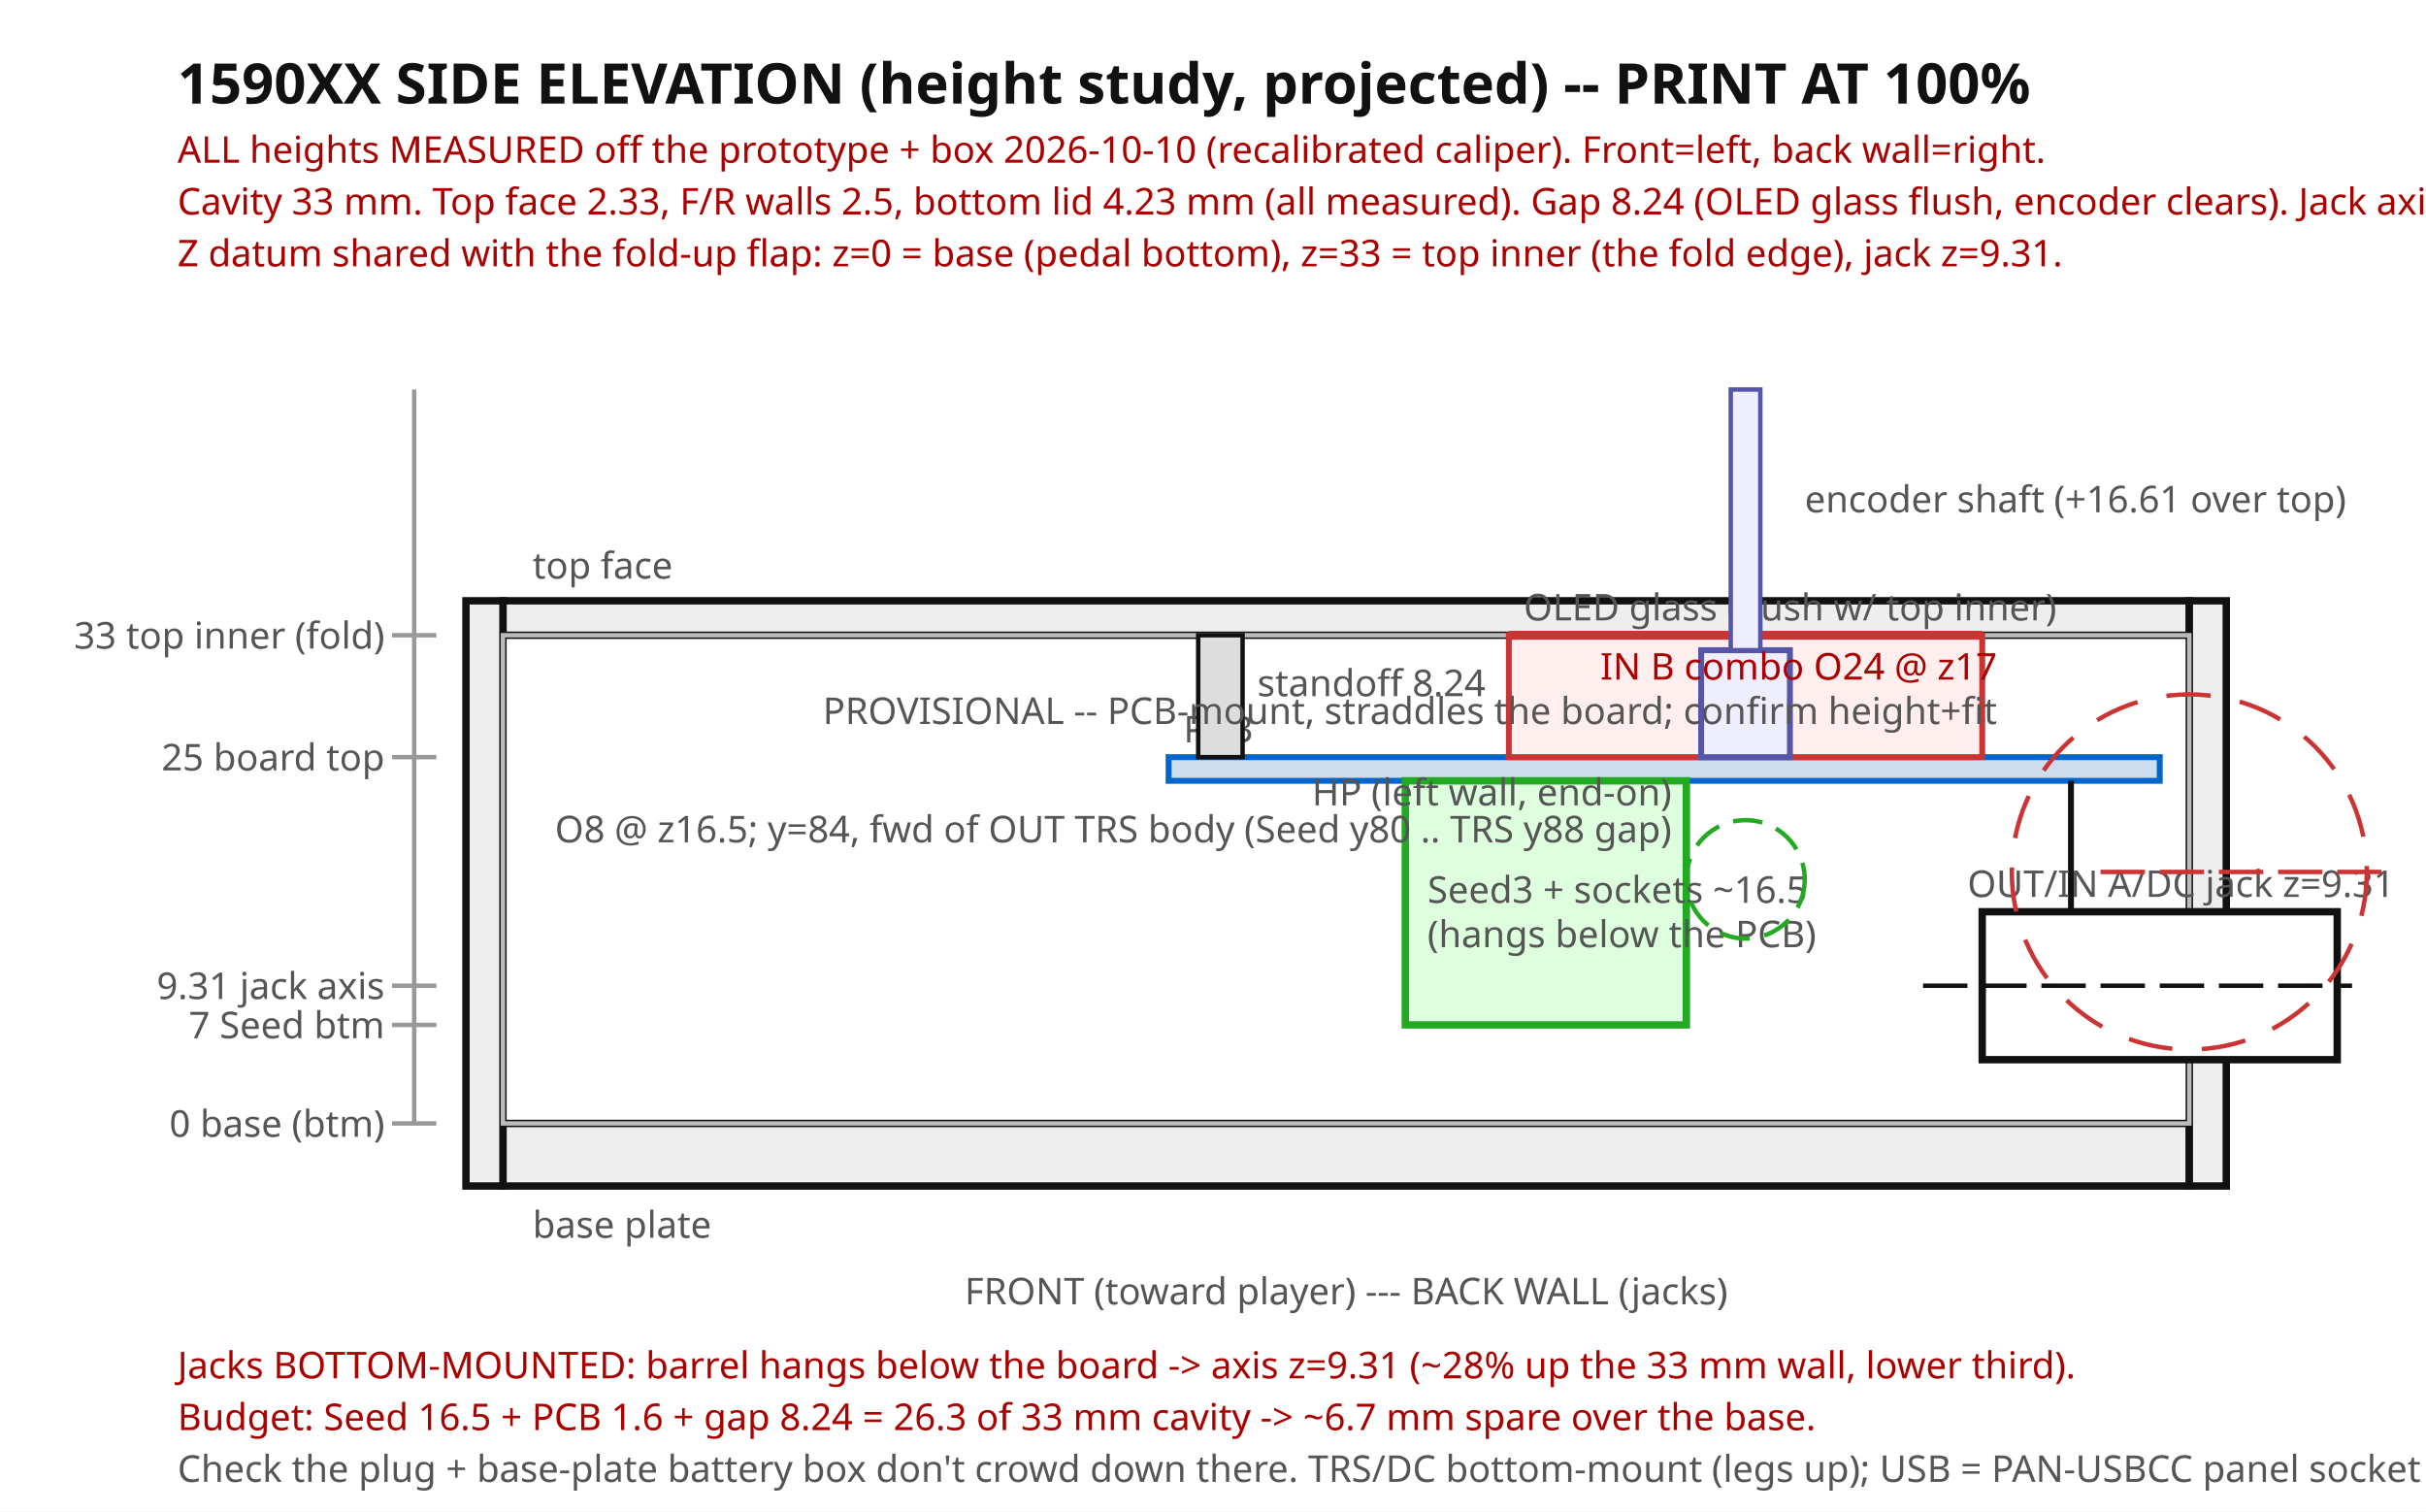
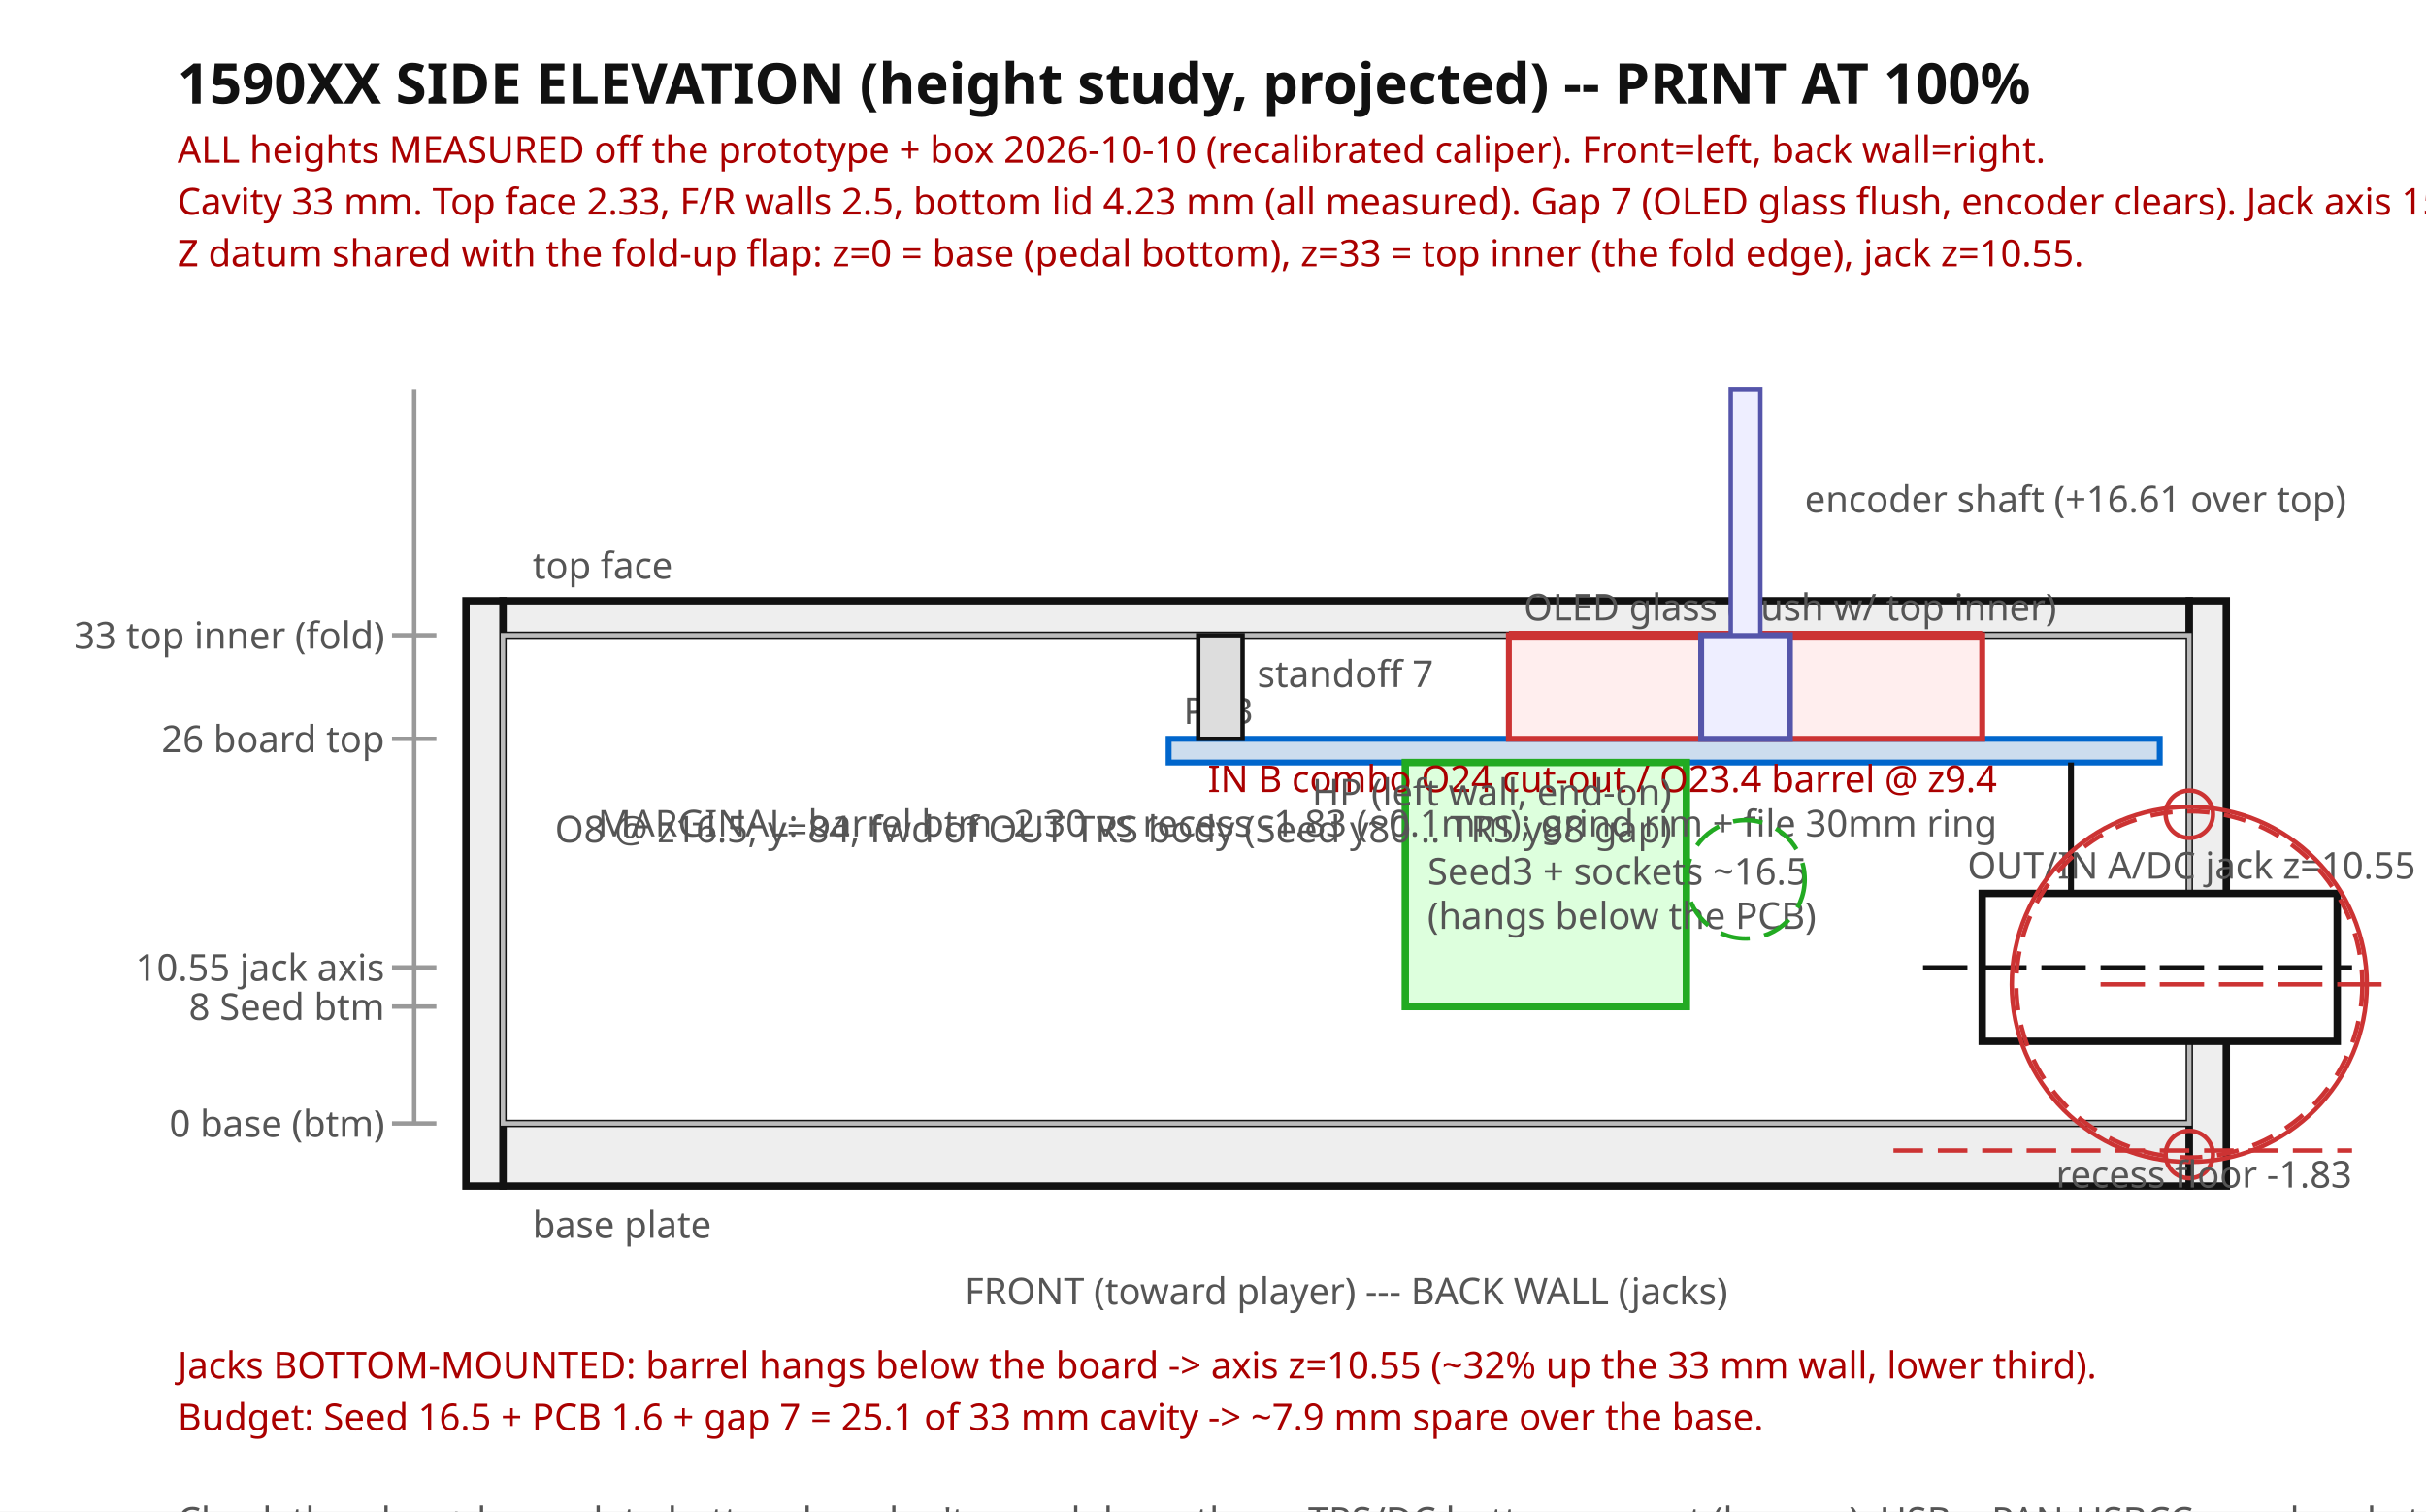
<svg xmlns="http://www.w3.org/2000/svg" width="164.0mm" height="102.17mm" viewBox="0 0 164.0 102.17">
  <style>text{font-family:sans-serif;fill:#111}.lbl{font-size:3px}.dim{font-size:2.5px;fill:#555}.ttl{font-size:3.8px;font-weight:bold}.note{font-size:2.5px;fill:#a00}</style>
  <rect x="0" y="0" width="164.0" height="102.17" fill="#fff" />
  <text x="12.00" y="7.00" class="ttl" text-anchor="start">1590XX SIDE ELEVATION (height study, projected) -- PRINT AT 100%</text>
  <text x="12.00" y="11.00" class="note" text-anchor="start">ALL heights MEASURED off the prototype + box 2026-10-10 (recalibrated caliper). Front=left, back wall=right.</text>
-   <text x="12.00" y="14.50" class="note" text-anchor="start">Cavity 33 mm. Top face 2.33, F/R walls 2.5, bottom lid 4.23 mm (all measured). Gap 8.24 (OLED glass flush, encoder clears). Jack axis 15.45 below the board.</text>
-   <text x="12.00" y="18.00" class="note" text-anchor="start">Z datum shared with the fold-up flap: z=0 = base (pedal bottom), z=33 = top inner (the fold edge), jack z=9.31.</text>
+   <text x="12.00" y="14.50" class="note" text-anchor="start">Cavity 33 mm. Top face 2.33, F/R walls 2.5, bottom lid 4.23 mm (all measured). Gap 7 (OLED glass flush, encoder clears). Jack axis 15.45 below the board.</text>
+   <text x="12.00" y="18.00" class="note" text-anchor="start">Z datum shared with the fold-up flap: z=0 = base (pedal bottom), z=33 = top inner (the fold edge), jack z=10.55.</text>
  <rect x="34.00" y="75.94" width="114.00" height="4.23" fill="#eee" stroke="#111" stroke-width="0.5" />
  <rect x="34.00" y="40.61" width="114.00" height="2.33" fill="#eee" stroke="#111" stroke-width="0.5" />
  <rect x="148.00" y="40.61" width="2.50" height="39.56" fill="#eee" stroke="#111" stroke-width="0.5" />
  <rect x="31.50" y="40.61" width="2.50" height="39.56" fill="#eee" stroke="#111" stroke-width="0.5" />
  <rect x="34.00" y="42.94" width="114.00" height="33.00" fill="none" stroke="#bbb" stroke-width="0.3" />
  <text x="36.00" y="39.11" class="dim" text-anchor="start">top face</text>
  <text x="36.00" y="83.67" class="dim" text-anchor="start">base plate</text>
  <text x="91.00" y="88.17" class="dim" text-anchor="middle">FRONT (toward player)   ---   BACK WALL (jacks)</text>
-   <rect x="79.00" y="51.18" width="67.00" height="1.60" fill="#cde" stroke="#06c" stroke-width="0.4" />
-   <text x="80.00" y="50.18" class="dim" text-anchor="start">PCB</text>
-   <rect x="81.00" y="42.94" width="3.00" height="8.24" fill="#ddd" stroke="#111" stroke-width="0.3" />
-   <text x="85.00" y="47.06" class="dim" text-anchor="start">standoff 8.24</text>
-   <rect x="95.00" y="52.78" width="19.00" height="16.50" fill="#dfd" stroke="#2a2" stroke-width="0.5" />
-   <text x="96.50" y="61.03" class="dim" text-anchor="start">Seed3 + sockets ~16.5</text>
-   <text x="96.50" y="64.03" class="dim" text-anchor="start">(hangs below the PCB)</text>
-   <rect x="102.00" y="42.94" width="32.00" height="8.24" fill="#fee" stroke="#c33" stroke-width="0.4" />
+   <rect x="79.00" y="49.94" width="67.00" height="1.60" fill="#cde" stroke="#06c" stroke-width="0.4" />
+   <text x="80.00" y="48.94" class="dim" text-anchor="start">PCB</text>
+   <rect x="81.00" y="42.94" width="3.00" height="7.00" fill="#ddd" stroke="#111" stroke-width="0.3" />
+   <text x="85.00" y="46.44" class="dim" text-anchor="start">standoff 7</text>
+   <rect x="95.00" y="51.54" width="19.00" height="16.50" fill="#dfd" stroke="#2a2" stroke-width="0.5" />
+   <text x="96.50" y="59.79" class="dim" text-anchor="start">Seed3 + sockets ~16.5</text>
+   <text x="96.50" y="62.79" class="dim" text-anchor="start">(hangs below the PCB)</text>
+   <rect x="102.00" y="42.94" width="32.00" height="7.00" fill="#fee" stroke="#c33" stroke-width="0.4" />
  <line x1="102.00" y1="42.94" x2="134.00" y2="42.94" stroke="#c33" stroke-width="0.6" />
  <text x="103.00" y="41.94" class="dim" text-anchor="start">OLED glass (flush w/ top inner)</text>
-   <rect x="115.00" y="43.95" width="6.00" height="7.23" fill="#eef" stroke="#55a" stroke-width="0.4" />
-   <rect x="117.00" y="26.33" width="2.00" height="17.62" fill="#eef" stroke="#55a" stroke-width="0.3" />
+   <rect x="115.00" y="42.94" width="6.00" height="7.00" fill="#eef" stroke="#55a" stroke-width="0.4" />
+   <rect x="117.00" y="26.33" width="2.00" height="16.61" fill="#eef" stroke="#55a" stroke-width="0.3" />
  <text x="122.00" y="34.63" class="dim" text-anchor="start">encoder shaft (+16.61 over top)</text>
-   <line x1="140.00" y1="52.78" x2="140.00" y2="61.63" stroke="#111" stroke-width="0.4" />
-   <rect x="134.00" y="61.63" width="24.00" height="10.00" fill="#fff" stroke="#111" stroke-width="0.5" />
-   <line x1="130.00" y1="66.63" x2="159.00" y2="66.63" stroke="#111" stroke-width="0.3" stroke-dasharray="3 1" />
-   <text x="133.00" y="60.63" class="dim" text-anchor="start">OUT/IN A/DC jack z=9.31</text>
-   <circle cx="148.00" cy="58.94" r="12.00" fill="none" stroke="#c33" stroke-width="0.3" stroke-dasharray="3 2" />
-   <line x1="142.00" y1="58.94" x2="161.00" y2="58.94" stroke="#c33" stroke-width="0.3" stroke-dasharray="3 1" />
-   <text x="135.00" y="45.94" class="note" text-anchor="end">IN B combo O24 @ z17</text>
-   <text x="135.00" y="48.94" class="dim" text-anchor="end">PROVISIONAL -- PCB-mount, straddles the board; confirm height+fit</text>
+   <line x1="140.00" y1="51.54" x2="140.00" y2="60.39" stroke="#111" stroke-width="0.4" />
+   <rect x="134.00" y="60.39" width="24.00" height="10.00" fill="#fff" stroke="#111" stroke-width="0.5" />
+   <line x1="130.00" y1="65.39" x2="159.00" y2="65.39" stroke="#111" stroke-width="0.3" stroke-dasharray="3 1" />
+   <text x="133.00" y="59.39" class="dim" text-anchor="start">OUT/IN A/DC jack z=10.55</text>
+   <circle cx="148.00" cy="66.54" r="12.00" fill="none" stroke="#c33" stroke-width="0.3" />
+   <circle cx="148.00" cy="66.54" r="11.70" fill="none" stroke="#c33" stroke-width="0.3" stroke-dasharray="1.5 1" />
+   <circle cx="148.00" cy="55.04" r="1.60" fill="none" stroke="#c33" stroke-width="0.3" />
+   <circle cx="148.00" cy="78.04" r="1.60" fill="none" stroke="#c33" stroke-width="0.3" />
+   <line x1="142.00" y1="66.54" x2="161.00" y2="66.54" stroke="#c33" stroke-width="0.3" stroke-dasharray="3 1" />
+   <line x1="128.00" y1="77.77" x2="159.00" y2="77.77" stroke="#c33" stroke-width="0.3" stroke-dasharray="2 1" />
+   <text x="159.00" y="80.27" class="dim" text-anchor="end">recess floor -1.83</text>
+   <text x="135.00" y="53.54" class="note" text-anchor="end">IN B combo O24 cut-out / O23.4 barrel @ z9.4</text>
+   <text x="135.00" y="56.54" class="dim" text-anchor="end">MARGINAL: barrel btm -2.30 vs recess -1.83 (~0.1mm); grind rim + file 30mm ring</text>
  <circle cx="118.00" cy="59.44" r="4.00" fill="none" stroke="#2a2" stroke-width="0.3" stroke-dasharray="2 1" />
  <text x="113.00" y="54.44" class="dim" text-anchor="end">HP (left wall, end-on)</text>
  <text x="113.00" y="56.94" class="dim" text-anchor="end">O8 @ z16.5; y=84, fwd of OUT TRS body (Seed y80 .. TRS y88 gap)</text>
  <line x1="28.00" y1="75.94" x2="28.00" y2="26.33" stroke="#999" stroke-width="0.3" />
  <line x1="26.50" y1="75.94" x2="29.50" y2="75.94" stroke="#999" stroke-width="0.3" />
  <text x="26.00" y="76.84" class="dim" text-anchor="end">0 base (btm)</text>
-   <line x1="26.50" y1="69.28" x2="29.50" y2="69.28" stroke="#999" stroke-width="0.3" />
-   <text x="26.00" y="70.18" class="dim" text-anchor="end">7 Seed btm</text>
-   <line x1="26.50" y1="66.63" x2="29.50" y2="66.63" stroke="#999" stroke-width="0.3" />
-   <text x="26.00" y="67.53" class="dim" text-anchor="end">9.31 jack axis</text>
-   <line x1="26.50" y1="51.18" x2="29.50" y2="51.18" stroke="#999" stroke-width="0.3" />
-   <text x="26.00" y="52.08" class="dim" text-anchor="end">25 board top</text>
+   <line x1="26.50" y1="68.04" x2="29.50" y2="68.04" stroke="#999" stroke-width="0.3" />
+   <text x="26.00" y="68.94" class="dim" text-anchor="end">8 Seed btm</text>
+   <line x1="26.50" y1="65.39" x2="29.50" y2="65.39" stroke="#999" stroke-width="0.3" />
+   <text x="26.00" y="66.29" class="dim" text-anchor="end">10.55 jack axis</text>
+   <line x1="26.50" y1="49.94" x2="29.50" y2="49.94" stroke="#999" stroke-width="0.3" />
+   <text x="26.00" y="50.84" class="dim" text-anchor="end">26 board top</text>
  <line x1="26.50" y1="42.94" x2="29.50" y2="42.94" stroke="#999" stroke-width="0.3" />
  <text x="26.00" y="43.84" class="dim" text-anchor="end">33 top inner (fold)</text>
-   <text x="12.00" y="93.17" class="note" text-anchor="start">Jacks BOTTOM-MOUNTED: barrel hangs below the board -&gt; axis z=9.31 (~28% up the 33 mm wall, lower third).</text>
-   <text x="12.00" y="96.67" class="note" text-anchor="start">Budget: Seed 16.5 + PCB 1.6 + gap 8.24 = 26.3 of 33 mm cavity -&gt; ~6.7 mm spare over the base.</text>
-   <text x="12.00" y="100.17" class="dim" text-anchor="start">Check the plug + base-plate battery box don't crowd down there. TRS/DC bottom-mount (legs up); USB = PAN-USBCC panel socket O12 @ z16, barrel 16.9 into the under-board space (Seed USB faces player-L, lead loops to it).</text>
+   <text x="12.00" y="93.17" class="note" text-anchor="start">Jacks BOTTOM-MOUNTED: barrel hangs below the board -&gt; axis z=10.55 (~32% up the 33 mm wall, lower third).</text>
+   <text x="12.00" y="96.67" class="note" text-anchor="start">Budget: Seed 16.5 + PCB 1.6 + gap 7 = 25.1 of 33 mm cavity -&gt; ~7.9 mm spare over the base.</text>
+   <text x="12.00" y="103.67" class="dim" text-anchor="start">Check the plug + base-plate battery box don't crowd down there. TRS/DC bottom-mount (legs up); USB = PAN-USBCC panel socket O12 @ z16, barrel 16.9 into the under-board space (Seed USB faces player-L, lead loops to it).</text>
  <line x1="12.00" y1="109.17" x2="112.00" y2="109.17" stroke="#111" stroke-width="0.4" />
  <line x1="12.00" y1="107.17" x2="12.00" y2="111.17" stroke="#111" stroke-width="0.3" />
  <line x1="22.00" y1="107.17" x2="22.00" y2="111.17" stroke="#111" stroke-width="0.3" />
  <line x1="32.00" y1="107.17" x2="32.00" y2="111.17" stroke="#111" stroke-width="0.3" />
  <line x1="42.00" y1="107.17" x2="42.00" y2="111.17" stroke="#111" stroke-width="0.3" />
  <line x1="52.00" y1="107.17" x2="52.00" y2="111.17" stroke="#111" stroke-width="0.3" />
  <line x1="62.00" y1="107.17" x2="62.00" y2="111.17" stroke="#111" stroke-width="0.3" />
  <line x1="72.00" y1="107.17" x2="72.00" y2="111.17" stroke="#111" stroke-width="0.3" />
  <line x1="82.00" y1="107.17" x2="82.00" y2="111.17" stroke="#111" stroke-width="0.3" />
  <line x1="92.00" y1="107.17" x2="92.00" y2="111.17" stroke="#111" stroke-width="0.3" />
  <line x1="102.00" y1="107.17" x2="102.00" y2="111.17" stroke="#111" stroke-width="0.3" />
  <line x1="112.00" y1="107.17" x2="112.00" y2="111.17" stroke="#111" stroke-width="0.3" />
  <text x="62.00" y="114.17" class="note" text-anchor="middle">this bar MUST measure 100.0 mm</text>
</svg>
